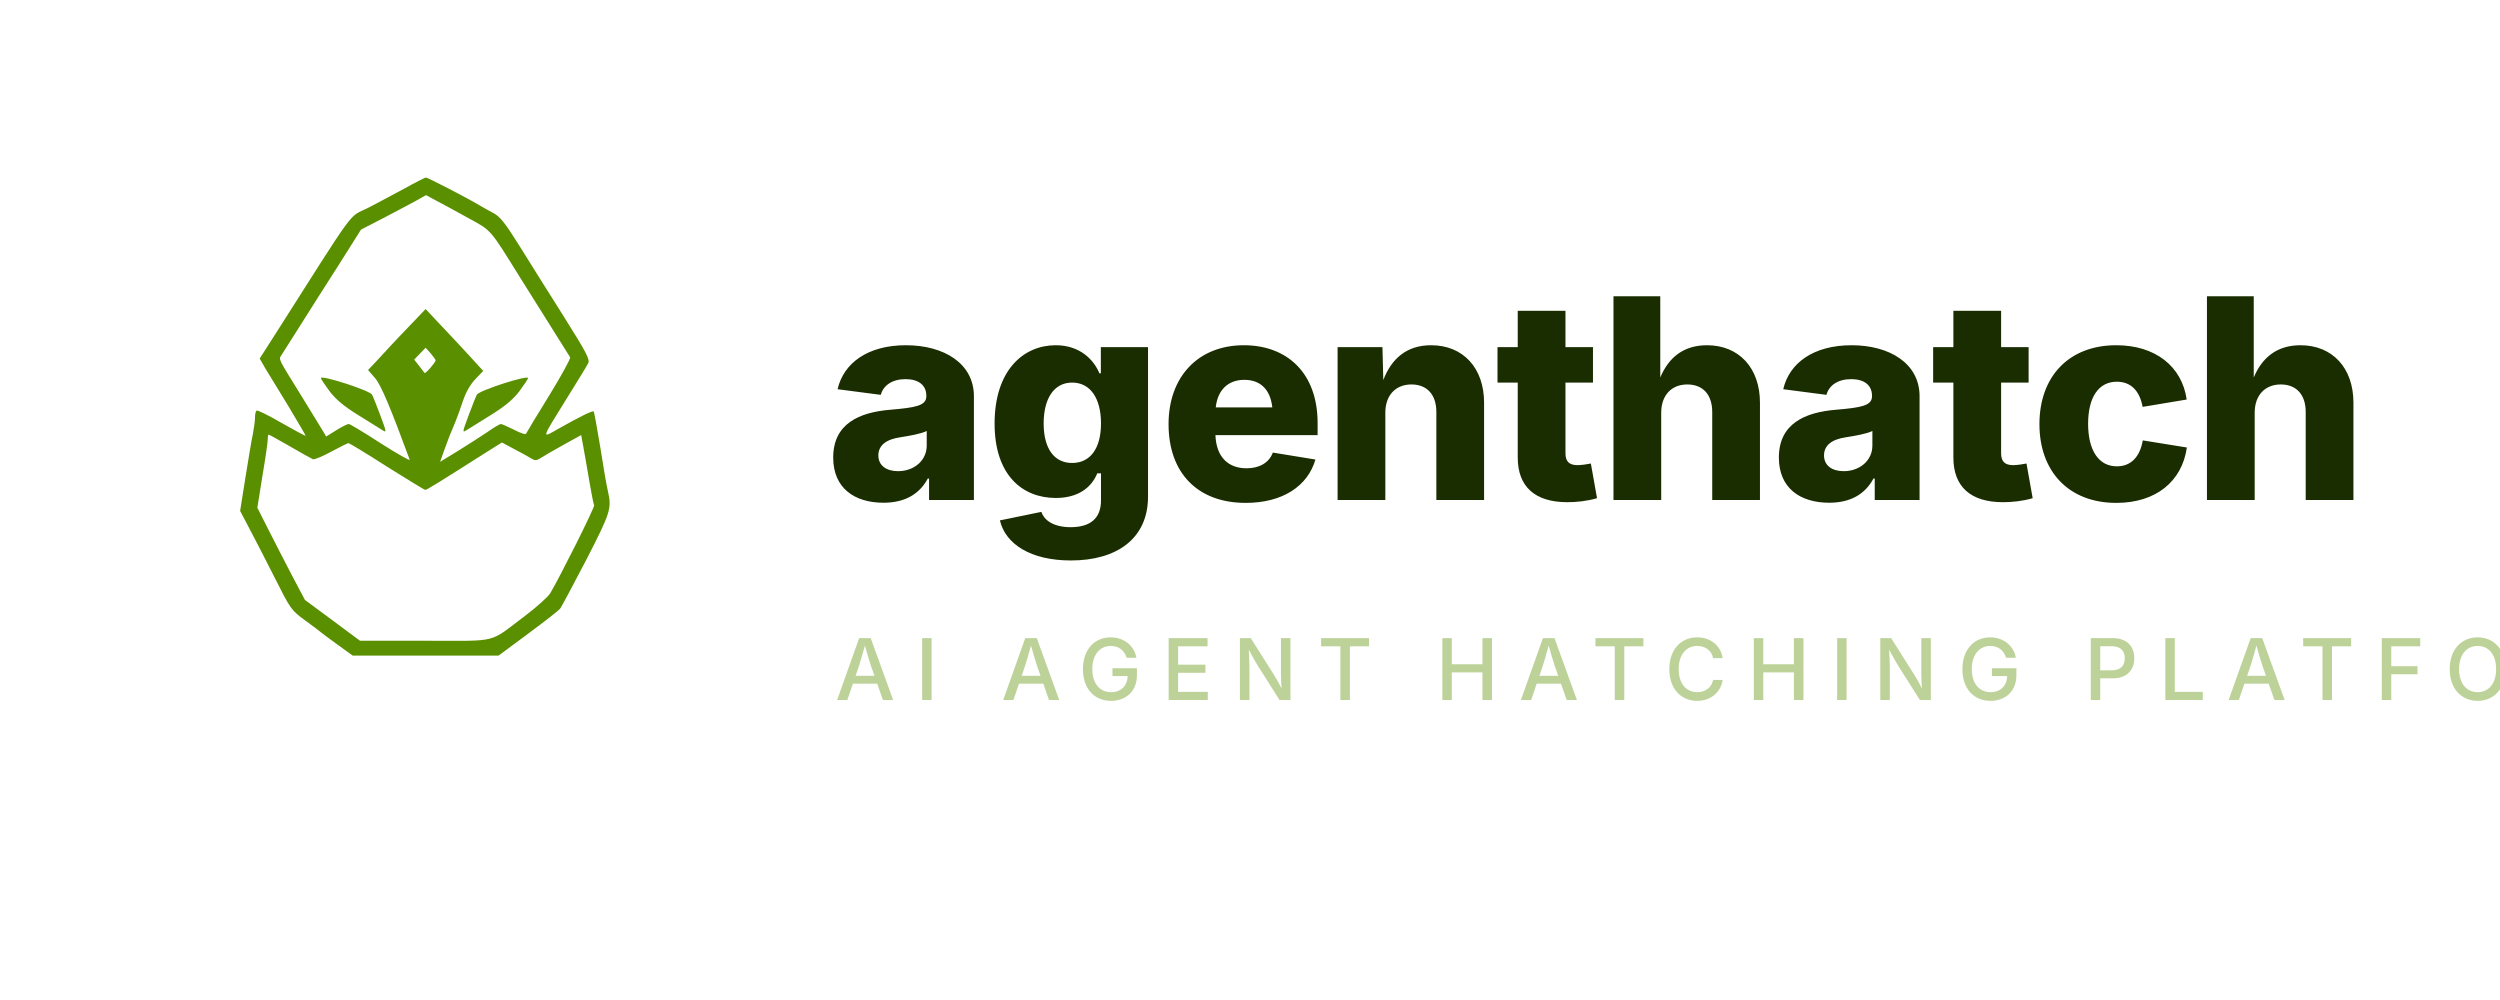
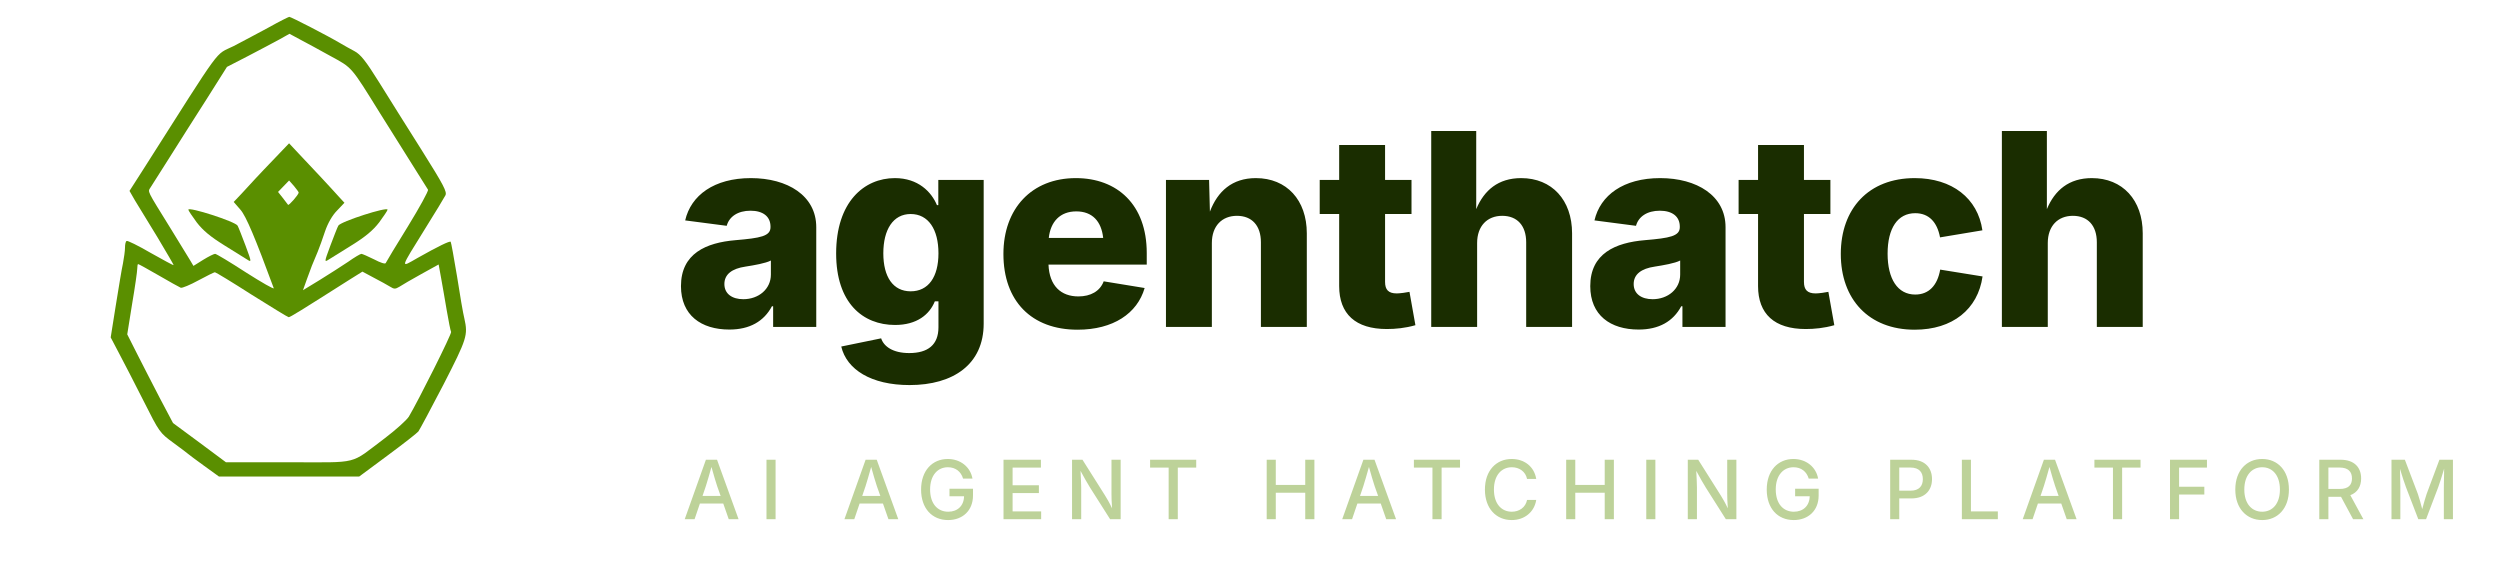
- <svg xmlns="http://www.w3.org/2000/svg" role="img" width="500" height="200" viewBox="0 0 500 200">
-   <g transform="translate(0, 180) scale(0.0425, -0.0425)">
+ <svg xmlns="http://www.w3.org/2000/svg" role="img" width="520" height="120" viewBox="0 0 520 120">
+   <g transform="translate(-25, 148) scale(0.0425, -0.0425)">
    <path fill="#5a8f00" d="M1905 3349 c-49 -27 -128 -68 -173 -92 -96 -48 -45 21 -444 -606 l-66 -103 27 -47 c15 -25 65 -106 110 -180 44 -74 80 -135 79 -136 -2 -2 -52 26 -113 60 -60 35 -113 61 -117 58 -5 -2 -8 -17 -8 -33 0 -16 -5 -50 -10 -77 -6 -26 -21 -119 -35 -205 l-25 -157 41 -78 c23 -43 77 -148 120 -233 77 -153 79 -156 146 -205 37 -27 70 -52 73 -55 3 -3 38 -29 78 -58 l72 -52 343 0 343 0 139 103 c77 57 145 110 151 118 6 8 61 111 123 230 115 224 120 241 102 322 -6 23 -22 116 -36 207 -15 91 -29 167 -31 169 -5 5 -59 -21 -162 -79 -86 -49 -89 -60 38 145 48 77 92 149 98 161 9 17 -7 48 -115 220 -69 109 -163 259 -209 333 -66 106 -91 137 -121 153 -21 11 -51 28 -68 38 -64 38 -243 130 -251 130 -5 -1 -49 -23 -99 -51z m299 -140 c110 -60 100 -49 243 -279 50 -80 122 -194 160 -255 38 -60 72 -115 76 -121 3 -6 -41 -86 -98 -179 -58 -93 -106 -174 -109 -180 -2 -6 -25 1 -57 18 -30 15 -58 27 -62 27 -5 0 -34 -17 -65 -39 -31 -21 -94 -61 -139 -89 l-82 -50 20 56 c21 58 25 69 52 132 8 19 24 64 36 100 14 41 36 79 59 102 l36 38 -25 27 c-13 15 -54 59 -90 98 -36 38 -86 92 -111 118 l-45 48 -65 -68 c-36 -37 -80 -84 -98 -103 -18 -19 -49 -53 -70 -76 l-38 -40 33 -38 c28 -32 73 -140 163 -384 2 -7 -59 28 -136 77 -77 50 -145 91 -151 91 -6 0 -32 -13 -58 -29 l-48 -30 -16 27 c-9 15 -52 85 -95 155 -120 194 -113 179 -99 202 7 11 48 76 92 145 43 69 125 197 181 285 l101 160 103 53 c57 30 126 66 153 81 l50 28 50 -27 c28 -14 94 -51 149 -81z m-154 -669 c0 -10 -48 -65 -52 -60 -2 3 -14 18 -26 34 l-23 29 27 28 27 28 24 -27 c12 -15 23 -29 23 -32z m-686 -405 c53 -31 102 -58 109 -61 7 -2 46 14 86 36 41 22 77 40 81 40 4 0 85 -49 180 -110 96 -60 177 -110 181 -110 8 0 56 30 297 183 l64 40 56 -30 c31 -16 67 -36 80 -44 19 -12 25 -12 45 0 12 8 60 36 107 62 l85 47 12 -66 c7 -37 19 -109 28 -161 9 -52 18 -98 21 -103 5 -7 -160 -336 -207 -415 -11 -17 -63 -64 -117 -105 -176 -132 -118 -118 -470 -118 l-308 0 -129 96 -130 96 -64 121 c-35 67 -85 165 -112 218 l-48 95 24 150 c14 82 25 159 25 172 0 12 2 22 4 22 3 0 48 -25 100 -55z" />
    <path fill="#5a8f00" d="M1510 2456 c0 -4 19 -32 41 -62 30 -39 67 -70 133 -111 50 -31 101 -63 114 -71 22 -14 22 -13 -8 68 -17 45 -34 89 -39 98 -11 20 -241 94 -241 78z" />
    <path fill="#5a8f00" d="M2485 2456 c0 -4 -19 -32 -41 -62 -30 -39 -67 -70 -133 -111 -50 -31 -101 -63 -114 -71 -22 -14 -22 -13 8 68 17 45 34 89 39 98 11 20 241 94 241 78z" />
  </g>
-   <text x="165" y="100" font-family="'Inter','Segoe UI','Helvetica Neue',Arial,sans-serif" font-size="56" font-weight="800" fill="#1a2d00" letter-spacing="-1">agenthatch</text>
-   <text x="167" y="140" font-family="'Inter','Segoe UI','Helvetica Neue',Arial,sans-serif" font-size="17" font-weight="500" fill="#5a8f0066" letter-spacing="4">AI AGENT HATCHING PLATFORM</text>
+   <text x="140" y="68" font-family="'Inter','Segoe UI','Helvetica Neue',Arial,sans-serif" font-size="56" font-weight="800" fill="#1a2d00" letter-spacing="-1">agenthatch</text>
+   <text x="142" y="108" font-family="'Inter','Segoe UI','Helvetica Neue',Arial,sans-serif" font-size="17" font-weight="500" fill="#5a8f0066" letter-spacing="4">AI AGENT HATCHING PLATFORM</text>
</svg>
